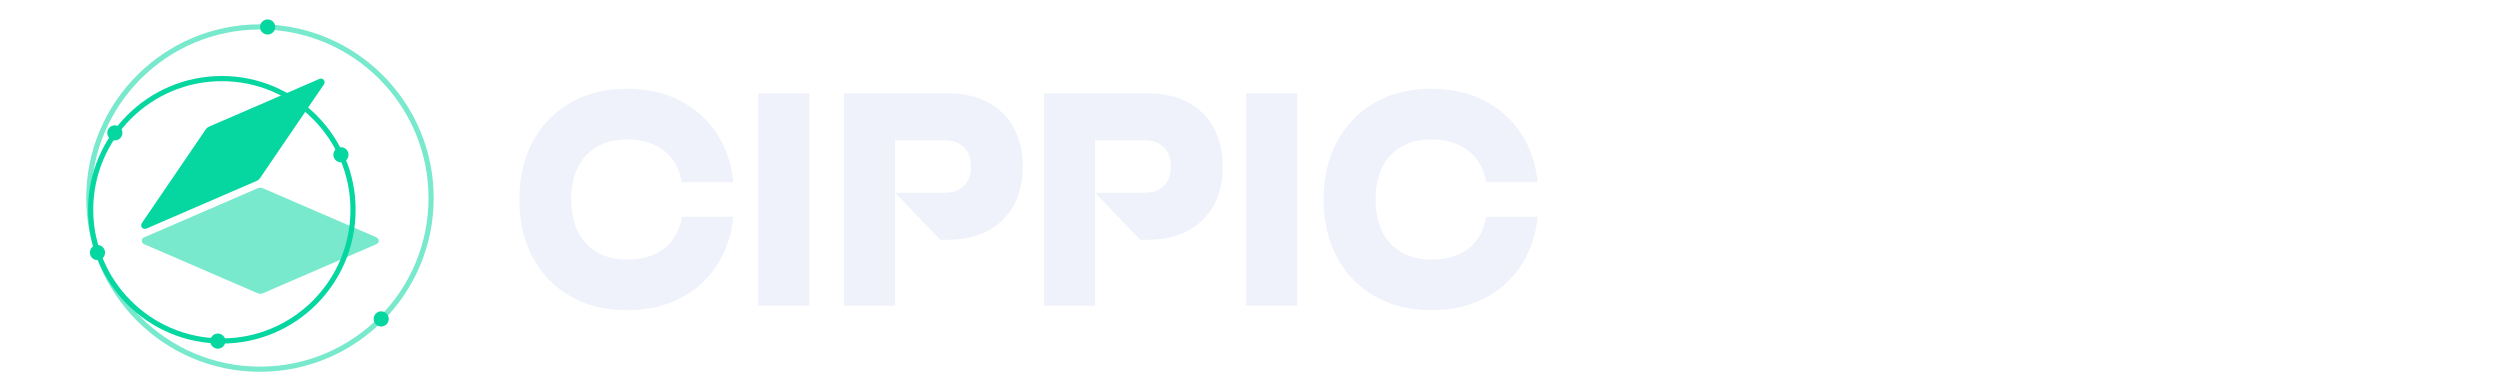
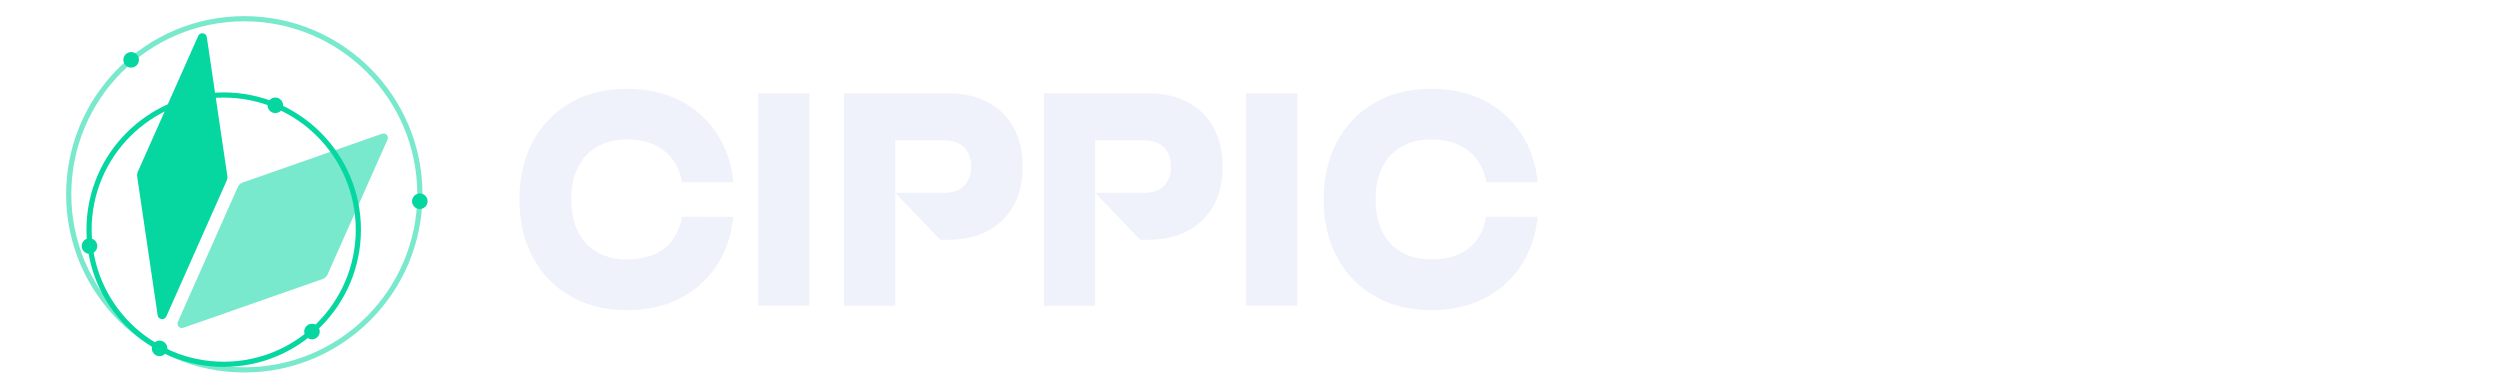
- <svg xmlns="http://www.w3.org/2000/svg" version="1.1" id="Layer_1" x="0px" y="0px" viewBox="0 0 3860.03 600" style="enable-background:new 0 0 3860.03 600;" xml:space="preserve">
+ <svg xmlns="http://www.w3.org/2000/svg" version="1.1" id="Layer_1" x="0px" y="0px" viewBox="0 0 3860 600" style="enable-background:new 0 0 3860 600;" xml:space="preserve">
  <style type="text/css">
	.st0{display:none;fill:#00163D;}
	.st1{display:none;}
	.st2{display:inline;}
	.st3{fill:#00163D;}
- 	.st4{opacity:0.54;}
- 	.st5{fill:#06D6A0;}
- 	.st6{fill:none;stroke:#06D6A0;stroke-width:8;stroke-miterlimit:10;}
- 	.st7{opacity:0.54;fill:none;stroke:#06D6A0;stroke-width:8;stroke-miterlimit:10;enable-background:new    ;}
- 	.st8{fill:#EFF2FB;}
- 	.st9{fill:none;}
- 	.st10{display:inline;fill:#EFF2FB;}
- 	.st11{font-family:'DMSans-Medium';}
- 	.st12{font-size:160px;}
+ 	.st4{fill:#EFF2FB;}
+ 	.st5{display:none;fill:none;}
+ 	.st6{display:none;fill:#EFF2FB;enable-background:new    ;}
+ 	.st7{font-family:'DMSans-Medium';}
+ 	.st8{font-size:160px;}
+ 	.st9{opacity:0.54;}
+ 	.st10{fill:#06D6A0;}
+ 	.st11{fill:none;stroke:#06D6A0;stroke-width:8;stroke-miterlimit:10;}
+ 	.st12{opacity:0.54;fill:none;stroke:#06D6A0;stroke-width:8;stroke-miterlimit:10;enable-background:new    ;}
</style>
  <rect class="st0" width="2553.3" height="600" />
  <g id="Layer_1_00000118357643021434817180000016211112461911496861_" class="st1">
    <g id="Layer_2_00000142899051235287513520000000227369354418290076_" class="st2">
      <g>
        <g>
-           <path class="st3" d="M1132.22,334.71c-2.8,28.86-11.44,54.13-25.94,75.84s-33.51,38.55-57.03,50.49      c-23.51,11.94-50.53,17.92-81.05,17.92c-33.31,0-62.42-7.14-87.34-21.42c-24.92-14.28-44.31-34.24-58.17-59.9      c-13.87-25.64-20.78-55.52-20.78-89.62s6.92-63.98,20.78-89.62c13.87-25.64,33.25-45.61,58.17-59.9      c24.92-14.26,54.03-21.41,87.34-21.41c30.52,0,57.53,5.98,81.05,17.92c23.51,11.95,42.53,28.78,57.03,50.49      c14.49,21.71,23.13,47,25.94,75.84h-79.33c-2.54-13.98-7.51-25.86-14.86-35.63c-7.38-9.77-16.98-17.27-28.81-22.52      c-11.82-5.25-25.49-7.86-41-7.86c-17.79,0-33.18,3.72-46.14,11.15c-12.98,7.43-22.89,18.07-29.76,31.91      c-6.86,13.85-10.29,30.38-10.29,49.62s3.42,35.78,10.29,49.62c6.86,13.85,16.79,24.48,29.76,31.91      c12.96,7.42,28.35,11.15,46.14,11.15c15.52,0,29.19-2.47,41-7.42c11.83-4.95,21.42-12.38,28.81-22.3      c7.37-9.9,12.32-22,14.86-36.28L1132.22,334.71L1132.22,334.71z" />
-           <path class="st3" d="M1170.73,144.11h78.96v327.87h-78.96V144.11z" />
-           <path class="st3" d="M1463.65,144.11c23.9,0,44.56,4.66,61.99,13.98c17.41,9.34,30.7,22.51,39.85,39.56s13.73,36.94,13.73,59.68      c0,22.45-4.58,42.19-13.73,59.24c-9.16,17.05-22.45,30.24-39.85,39.56c-17.42,9.34-38.09,13.98-61.99,13.98h-11.91l-69.71-72.57      h76.66c12.71,0,22.63-3.56,29.76-10.71c7.11-7.14,10.67-16.98,10.67-29.52c0-12.82-3.56-22.8-10.67-29.95      c-7.12-7.14-17.04-10.72-29.76-10.72h-112.13l35.47-41.97v297.27h-78.96V144.11H1463.65z" />
-           <path class="st3" d="M1924,144.11h78.96v327.87H1924V144.11L1924,144.11z" />
-           <path class="st3" d="M2374.06,334.71c-2.8,28.86-11.44,54.13-25.94,75.84c-14.49,21.71-33.51,38.55-57.03,50.49      c-23.51,11.94-50.53,17.92-81.05,17.92c-33.31,0-62.42-7.14-87.34-21.42c-24.92-14.28-44.31-34.24-58.17-59.9      c-13.86-25.64-20.78-55.52-20.78-89.62s6.92-63.98,20.78-89.62s33.25-45.61,58.17-59.9c24.91-14.27,54.03-21.42,87.34-21.42      c30.52,0,57.53,5.98,81.05,17.92c23.51,11.95,42.53,28.78,57.03,50.49c14.49,21.71,23.13,47,25.94,75.84h-79.33      c-2.54-13.98-7.51-25.86-14.86-35.63c-7.38-9.77-16.98-17.27-28.81-22.52c-11.82-5.25-25.49-7.86-41-7.86      c-17.79,0-33.18,3.72-46.14,11.15c-12.98,7.43-22.89,18.07-29.76,31.91c-6.86,13.85-10.29,30.38-10.29,49.62      s3.42,35.78,10.29,49.62c6.86,13.85,16.79,24.48,29.76,31.91c12.96,7.42,28.35,11.15,46.14,11.15c15.52,0,29.19-2.47,41-7.42      c11.82-4.95,21.42-12.38,28.81-22.3c7.37-9.9,12.32-22,14.86-36.28L2374.06,334.71L2374.06,334.71z" />
+           <path class="st3" d="M1132.2,334.7c-2.8,28.9-11.4,54.1-25.9,75.8s-33.5,38.5-57,50.5c-23.5,11.9-50.5,17.9-81,17.9      c-33.3,0-62.4-7.1-87.3-21.4c-24.9-14.3-44.3-34.2-58.2-59.9C808.9,372,802,342.1,802,308s6.9-64,20.8-89.6      c13.9-25.6,33.2-45.6,58.2-59.9c24.9-14.3,54-21.4,87.3-21.4c30.5,0,57.5,6,81.1,17.9c23.5,11.9,42.5,28.8,57,50.5      s23.1,47,25.9,75.8H1053c-2.5-14-7.5-25.9-14.9-35.6c-7.4-9.8-17-17.3-28.8-22.5s-25.5-7.9-41-7.9c-17.8,0-33.2,3.7-46.1,11.1      c-13,7.4-22.9,18.1-29.8,31.9c-6.9,13.9-10.3,30.4-10.3,49.6s3.4,35.8,10.3,49.6c6.9,13.9,16.8,24.5,29.8,31.9      s28.3,11.1,46.1,11.1c15.5,0,29.2-2.5,41-7.4c11.8-5,21.4-12.4,28.8-22.3s12.3-22,14.9-36.3L1132.2,334.7L1132.2,334.7z" />
+           <path class="st3" d="M1170.7,144.1h79V472h-79V144.1z" />
+           <path class="st3" d="M1463.7,144.1c23.9,0,44.6,4.7,62,14s30.7,22.5,39.8,39.6s13.7,36.9,13.7,59.7c0,22.5-4.6,42.2-13.7,59.2      c-9.2,17-22.4,30.2-39.8,39.6c-17.4,9.3-38.1,14-62,14h-11.9l-69.7-72.6h76.7c12.7,0,22.6-3.6,29.8-10.7      c7.1-7.1,10.7-17,10.7-29.5c0-12.8-3.6-22.8-10.7-29.9c-7.1-7.1-17-10.7-29.8-10.7h-112.1l35.5-42v297.3h-79v-328H1463.7z" />
+           <path class="st3" d="M1924,144.1h79V472h-79V144.1L1924,144.1z" />
+           <path class="st3" d="M2374.1,334.7c-2.8,28.9-11.4,54.1-25.9,75.8c-14.5,21.7-33.5,38.5-57,50.5c-23.5,11.9-50.5,17.9-81.1,17.9      c-33.3,0-62.4-7.1-87.3-21.4c-24.9-14.3-44.3-34.2-58.2-59.9c-13.9-25.6-20.8-55.5-20.8-89.6s6.9-64,20.8-89.6      s33.2-45.6,58.2-59.9c24.9-14.3,54-21.4,87.3-21.4c30.5,0,57.5,6,81.1,17.9c23.5,11.9,42.5,28.8,57,50.5s23.1,47,25.9,75.8      h-79.3c-2.5-14-7.5-25.9-14.9-35.6c-7.4-9.8-17-17.3-28.8-22.5s-25.5-7.9-41-7.9c-17.8,0-33.2,3.7-46.1,11.1      c-13,7.4-22.9,18.1-29.8,31.9c-6.9,13.9-10.3,30.4-10.3,49.6s3.4,35.8,10.3,49.6c6.9,13.9,16.8,24.5,29.8,31.9      s28.4,11.1,46.1,11.1c15.5,0,29.2-2.5,41-7.4c11.8-5,21.4-12.4,28.8-22.3c7.4-9.9,12.3-22,14.9-36.3L2374.1,334.7L2374.1,334.7z      " />
        </g>
-         <path class="st3" d="M1772.39,144.11c23.9,0,44.56,4.66,61.99,13.98c17.41,9.34,30.7,22.51,39.85,39.56s13.73,36.94,13.73,59.68     c0,22.45-4.58,42.19-13.73,59.24c-9.16,17.05-22.45,30.24-39.85,39.56c-17.42,9.34-38.09,13.98-61.99,13.98h-11.91l-69.71-72.57     h76.66c12.71,0,22.63-3.56,29.76-10.71c7.11-7.14,10.67-16.98,10.67-29.52c0-12.82-3.56-22.8-10.67-29.95     c-7.12-7.14-17.04-10.72-29.76-10.72H1655.3l35.47-41.97v297.27h-78.96V144.11H1772.39z" />
+         <path class="st3" d="M1772.4,144.1c23.9,0,44.6,4.7,62,14s30.7,22.5,39.8,39.6s13.7,36.9,13.7,59.7c0,22.5-4.6,42.2-13.7,59.2     c-9.2,17-22.4,30.2-39.8,39.6c-17.4,9.3-38.1,14-62,14h-11.9l-69.7-72.6h76.7c12.7,0,22.6-3.6,29.8-10.7     c7.1-7.1,10.7-17,10.7-29.5c0-12.8-3.6-22.8-10.7-29.9c-7.1-7.1-17-10.7-29.8-10.7h-112.1l35.5-42v297.3h-79v-328H1772.4z" />
      </g>
    </g>
-   </g>
-   <g class="st4">
-     <path class="st5" d="M397.62,452.69l-175.25-75.75c-4.57-1.97-4.57-8.44,0-10.41l175.25-75.75c2.72-1.17,5.81-1.17,8.53,0   l175.25,75.75c4.57,1.97,4.57,8.44,0,10.41l-175.25,75.75C403.43,453.86,400.34,453.86,397.62,452.69z" />
-   </g>
-   <g>
-     <path class="st5" d="M218.98,344.56l98.91-145.12c1.15-1.68,2.74-3,4.62-3.81l170.74-73.8c5.22-2.25,10.14,3.71,6.94,8.4   l-98.91,145.12c-1.15,1.68-2.74,3-4.62,3.81l-170.74,73.8C220.7,355.23,215.78,349.26,218.98,344.56z" />
-   </g>
-   <circle class="st6" cx="342.52" cy="323.91" r="202.57" />
-   <g>
-     <circle class="st5" cx="526.44" cy="238.95" r="11.69" />
-   </g>
-   <g>
-     <circle class="st5" cx="336.34" cy="526.68" r="11.69" />
-   </g>
-   <g>
-     <circle class="st5" cx="177.31" cy="205.18" r="11.69" />
-   </g>
-   <circle class="st7" cx="401.39" cy="305.8" r="264.25" />
-   <g>
-     <circle class="st5" cx="588.56" cy="492.39" r="11.69" />
-   </g>
-   <g>
-     <circle class="st5" cx="150.51" cy="389.98" r="11.69" />
-   </g>
-   <g>
-     <ellipse class="st5" cx="413.22" cy="41.67" rx="11.69" ry="11.69" />
  </g>
  <g id="Layer_1_00000105416959970204032590000002210564579205975225_">
    <g id="Layer_2_00000100347004271792579650000002822506165729967775_">
      <g>
        <g>
-           <path class="st8" d="M1132.22,334.71c-2.8,28.86-11.44,54.13-25.94,75.84s-33.51,38.55-57.03,50.49      c-23.51,11.94-50.53,17.92-81.05,17.92c-33.31,0-62.42-7.14-87.34-21.42c-24.92-14.28-44.31-34.24-58.17-59.9      c-13.87-25.64-20.78-55.52-20.78-89.62s6.92-63.98,20.78-89.62c13.87-25.64,33.25-45.61,58.17-59.9      c24.92-14.26,54.03-21.41,87.34-21.41c30.52,0,57.53,5.98,81.05,17.92c23.51,11.95,42.53,28.78,57.03,50.49      c14.49,21.71,23.13,47,25.94,75.84h-79.33c-2.54-13.98-7.51-25.86-14.86-35.63c-7.38-9.77-16.98-17.27-28.81-22.52      c-11.82-5.25-25.49-7.86-41-7.86c-17.79,0-33.18,3.72-46.14,11.15c-12.98,7.43-22.89,18.07-29.76,31.91      c-6.86,13.85-10.29,30.38-10.29,49.62s3.42,35.78,10.29,49.62c6.86,13.85,16.79,24.48,29.76,31.91      c12.96,7.42,28.35,11.15,46.14,11.15c15.52,0,29.19-2.47,41-7.42c11.83-4.95,21.42-12.38,28.81-22.3      c7.37-9.9,12.32-22,14.86-36.28L1132.22,334.71L1132.22,334.71z" />
-           <path class="st8" d="M1170.73,144.11h78.96v327.87h-78.96V144.11z" />
-           <path class="st8" d="M1463.65,144.11c23.9,0,44.56,4.66,61.99,13.98c17.41,9.34,30.7,22.51,39.85,39.56s13.73,36.94,13.73,59.68      c0,22.45-4.58,42.19-13.73,59.24c-9.16,17.05-22.45,30.24-39.85,39.56c-17.42,9.34-38.09,13.98-61.99,13.98h-11.91l-69.71-72.57      h76.66c12.71,0,22.63-3.56,29.76-10.71c7.11-7.14,10.67-16.98,10.67-29.52c0-12.82-3.56-22.8-10.67-29.95      c-7.12-7.14-17.04-10.72-29.76-10.72h-112.13l35.47-41.97v297.27h-78.96V144.11H1463.65z" />
-           <path class="st8" d="M1924,144.11h78.96v327.87H1924V144.11L1924,144.11z" />
-           <path class="st8" d="M2374.06,334.71c-2.8,28.86-11.44,54.13-25.94,75.84c-14.49,21.71-33.51,38.55-57.03,50.49      c-23.51,11.94-50.53,17.92-81.05,17.92c-33.31,0-62.42-7.14-87.34-21.42c-24.92-14.28-44.31-34.24-58.17-59.9      c-13.86-25.64-20.78-55.52-20.78-89.62s6.92-63.98,20.78-89.62s33.25-45.61,58.17-59.9c24.91-14.27,54.03-21.42,87.34-21.42      c30.52,0,57.53,5.98,81.05,17.92c23.51,11.95,42.53,28.78,57.03,50.49c14.49,21.71,23.13,47,25.94,75.84h-79.33      c-2.54-13.98-7.51-25.86-14.86-35.63c-7.38-9.77-16.98-17.27-28.81-22.52c-11.82-5.25-25.49-7.86-41-7.86      c-17.79,0-33.18,3.72-46.14,11.15c-12.98,7.43-22.89,18.07-29.76,31.91c-6.86,13.85-10.29,30.38-10.29,49.62      s3.42,35.78,10.29,49.62c6.86,13.85,16.79,24.48,29.76,31.91c12.96,7.42,28.35,11.15,46.14,11.15c15.52,0,29.19-2.47,41-7.42      c11.82-4.95,21.42-12.38,28.81-22.3c7.37-9.9,12.32-22,14.86-36.28L2374.06,334.71L2374.06,334.71z" />
+           <path class="st4" d="M1132.2,334.7c-2.8,28.9-11.4,54.1-25.9,75.8s-33.5,38.5-57,50.5c-23.5,11.9-50.5,17.9-81,17.9      c-33.3,0-62.4-7.1-87.3-21.4c-24.9-14.3-44.3-34.2-58.2-59.9C808.9,372,802,342.1,802,308s6.9-64,20.8-89.6      c13.9-25.6,33.2-45.6,58.2-59.9c24.9-14.3,54-21.4,87.3-21.4c30.5,0,57.5,6,81.1,17.9c23.5,11.9,42.5,28.8,57,50.5      s23.1,47,25.9,75.8H1053c-2.5-14-7.5-25.9-14.9-35.6c-7.4-9.8-17-17.3-28.8-22.5s-25.5-7.9-41-7.9c-17.8,0-33.2,3.7-46.1,11.1      c-13,7.4-22.9,18.1-29.8,31.9c-6.9,13.9-10.3,30.4-10.3,49.6s3.4,35.8,10.3,49.6c6.9,13.9,16.8,24.5,29.8,31.9      s28.3,11.1,46.1,11.1c15.5,0,29.2-2.5,41-7.4c11.8-5,21.4-12.4,28.8-22.3s12.3-22,14.9-36.3L1132.2,334.7L1132.2,334.7z" />
+           <path class="st4" d="M1170.7,144.1h79V472h-79V144.1z" />
+           <path class="st4" d="M1463.7,144.1c23.9,0,44.6,4.7,62,14s30.7,22.5,39.8,39.6s13.7,36.9,13.7,59.7c0,22.5-4.6,42.2-13.7,59.2      c-9.2,17-22.4,30.2-39.8,39.6c-17.4,9.3-38.1,14-62,14h-11.9l-69.7-72.6h76.7c12.7,0,22.6-3.6,29.8-10.7      c7.1-7.1,10.7-17,10.7-29.5c0-12.8-3.6-22.8-10.7-29.9c-7.1-7.1-17-10.7-29.8-10.7h-112.1l35.5-42v297.3h-79v-328H1463.7z" />
+           <path class="st4" d="M1924,144.1h79V472h-79V144.1L1924,144.1z" />
+           <path class="st4" d="M2374.1,334.7c-2.8,28.9-11.4,54.1-25.9,75.8c-14.5,21.7-33.5,38.5-57,50.5c-23.5,11.9-50.5,17.9-81.1,17.9      c-33.3,0-62.4-7.1-87.3-21.4c-24.9-14.3-44.3-34.2-58.2-59.9c-13.9-25.6-20.8-55.5-20.8-89.6s6.9-64,20.8-89.6      s33.2-45.6,58.2-59.9c24.9-14.3,54-21.4,87.3-21.4c30.5,0,57.5,6,81.1,17.9c23.5,11.9,42.5,28.8,57,50.5s23.1,47,25.9,75.8      h-79.3c-2.5-14-7.5-25.9-14.9-35.6c-7.4-9.8-17-17.3-28.8-22.5s-25.5-7.9-41-7.9c-17.8,0-33.2,3.7-46.1,11.1      c-13,7.4-22.9,18.1-29.8,31.9c-6.9,13.9-10.3,30.4-10.3,49.6s3.4,35.8,10.3,49.6c6.9,13.9,16.8,24.5,29.8,31.9      s28.4,11.1,46.1,11.1c15.5,0,29.2-2.5,41-7.4c11.8-5,21.4-12.4,28.8-22.3c7.4-9.9,12.3-22,14.9-36.3L2374.1,334.7L2374.1,334.7z      " />
        </g>
-         <path class="st8" d="M1772.39,144.11c23.9,0,44.56,4.66,61.99,13.98c17.41,9.34,30.7,22.51,39.85,39.56s13.73,36.94,13.73,59.68     c0,22.45-4.58,42.19-13.73,59.24c-9.16,17.05-22.45,30.24-39.85,39.56c-17.42,9.34-38.09,13.98-61.99,13.98h-11.91l-69.71-72.57     h76.66c12.71,0,22.63-3.56,29.76-10.71c7.11-7.14,10.67-16.98,10.67-29.52c0-12.82-3.56-22.8-10.67-29.95     c-7.12-7.14-17.04-10.72-29.76-10.72H1655.3l35.47-41.97v297.27h-78.96V144.11H1772.39z" />
+         <path class="st4" d="M1772.4,144.1c23.9,0,44.6,4.7,62,14s30.7,22.5,39.8,39.6s13.7,36.9,13.7,59.7c0,22.5-4.6,42.2-13.7,59.2     c-9.2,17-22.4,30.2-39.8,39.6c-17.4,9.3-38.1,14-62,14h-11.9l-69.7-72.6h76.7c12.7,0,22.6-3.6,29.8-10.7     c7.1-7.1,10.7-17,10.7-29.5c0-12.8-3.6-22.8-10.7-29.9c-7.1-7.1-17-10.7-29.8-10.7h-112.1l35.5-42v297.3h-79v-328H1772.4z" />
      </g>
    </g>
  </g>
-   <rect x="798.22" y="160.13" class="st9" width="2970.58" height="314.83" />
-   <text transform="matrix(1 0 0 1 798.2192 275.3238)" class="st1">
-     <tspan x="0" y="0" class="st10 st11 st12">Samuelson-Glushko Canadian Internet </tspan>
-     <tspan x="0" y="192" class="st10 st11 st12">Policy and Public Interest Clinic</tspan>
-   </text>
+   <rect x="798.2" y="160.1" class="st5" width="2970.6" height="314.8" />
+   <text transform="matrix(1 0 0 1 798.2192 275.3238)" class="st6 st7 st8">Samuelson-Glushko Canadian Internet </text>
+   <text transform="matrix(1 0 0 1 798.2192 467.3238)" class="st6 st7 st8">Policy and Public Interest Clinic</text>
+   <g class="st9">
+     <path class="st10" d="M498.2,430.8L283,506.1c-5.6,2-10.8-3.7-8.4-9.1l92.6-208.3c1.4-3.2,4.1-5.7,7.5-6.9l215.2-75.3   c5.6-2,10.8,3.7,8.4,9.1l-92.6,208.3C504.3,427.1,501.5,429.6,498.2,430.8z" />
+   </g>
+   <g>
+     <path class="st10" d="M243.4,486.8l-31.6-214.3c-0.4-2.5,0-5,1-7.3L306,55.5c2.9-6.4,12.3-5.1,13.3,1.8L351,271.6   c0.4,2.5,0,5-1,7.3l-93.2,209.7C253.9,495,244.4,493.7,243.4,486.8z" />
+   </g>
+   <circle class="st11" cx="345.4" cy="354.6" r="207.9" />
+   <g>
+     <circle class="st10" cx="425.1" cy="162.6" r="12" />
+   </g>
+   <g>
+     <circle class="st10" cx="481.7" cy="511.9" r="12" />
+   </g>
+   <g>
+     <circle class="st10" cx="138.2" cy="379.9" r="12" />
+   </g>
+   <circle class="st12" cx="377.2" cy="300" r="271.1" />
+   <g>
+     <circle class="st10" cx="648.2" cy="310.7" r="12" />
+   </g>
+   <g>
+     <circle class="st10" cx="246.4" cy="537.9" r="12" />
+   </g>
+   <g>
+     <ellipse class="st10" cx="202.5" cy="92.4" rx="12" ry="12" />
+   </g>
</svg>
